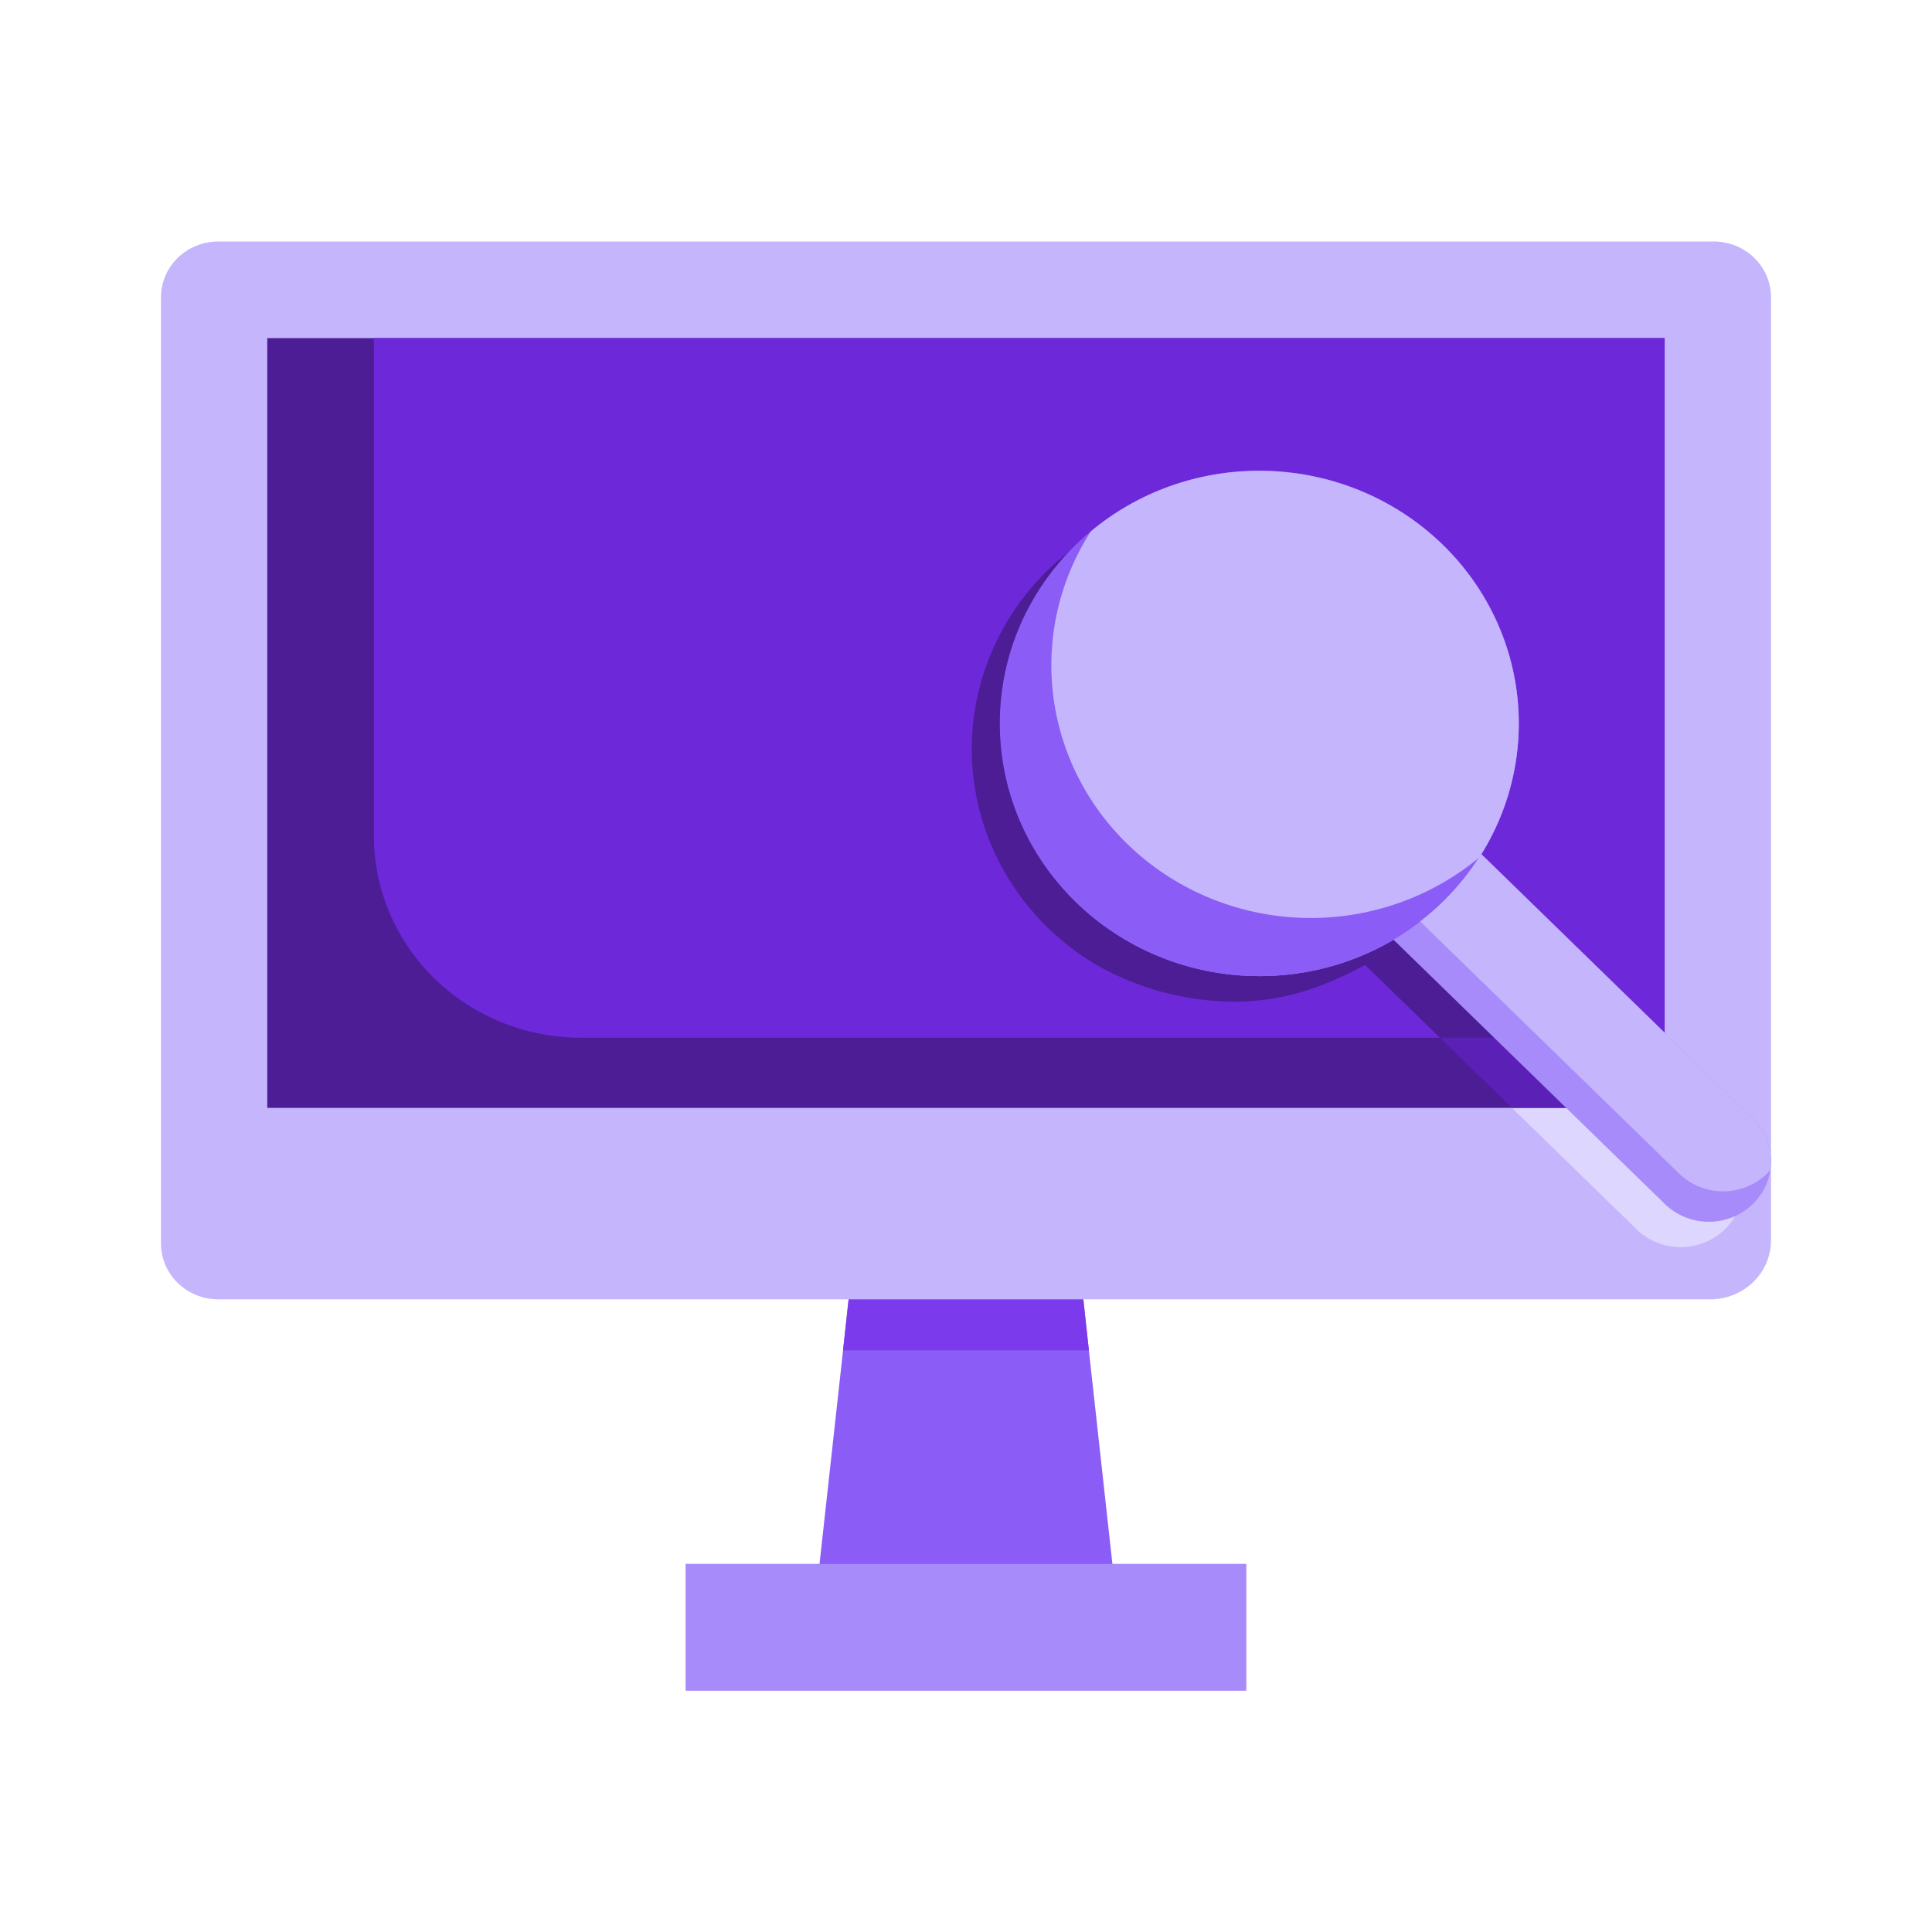
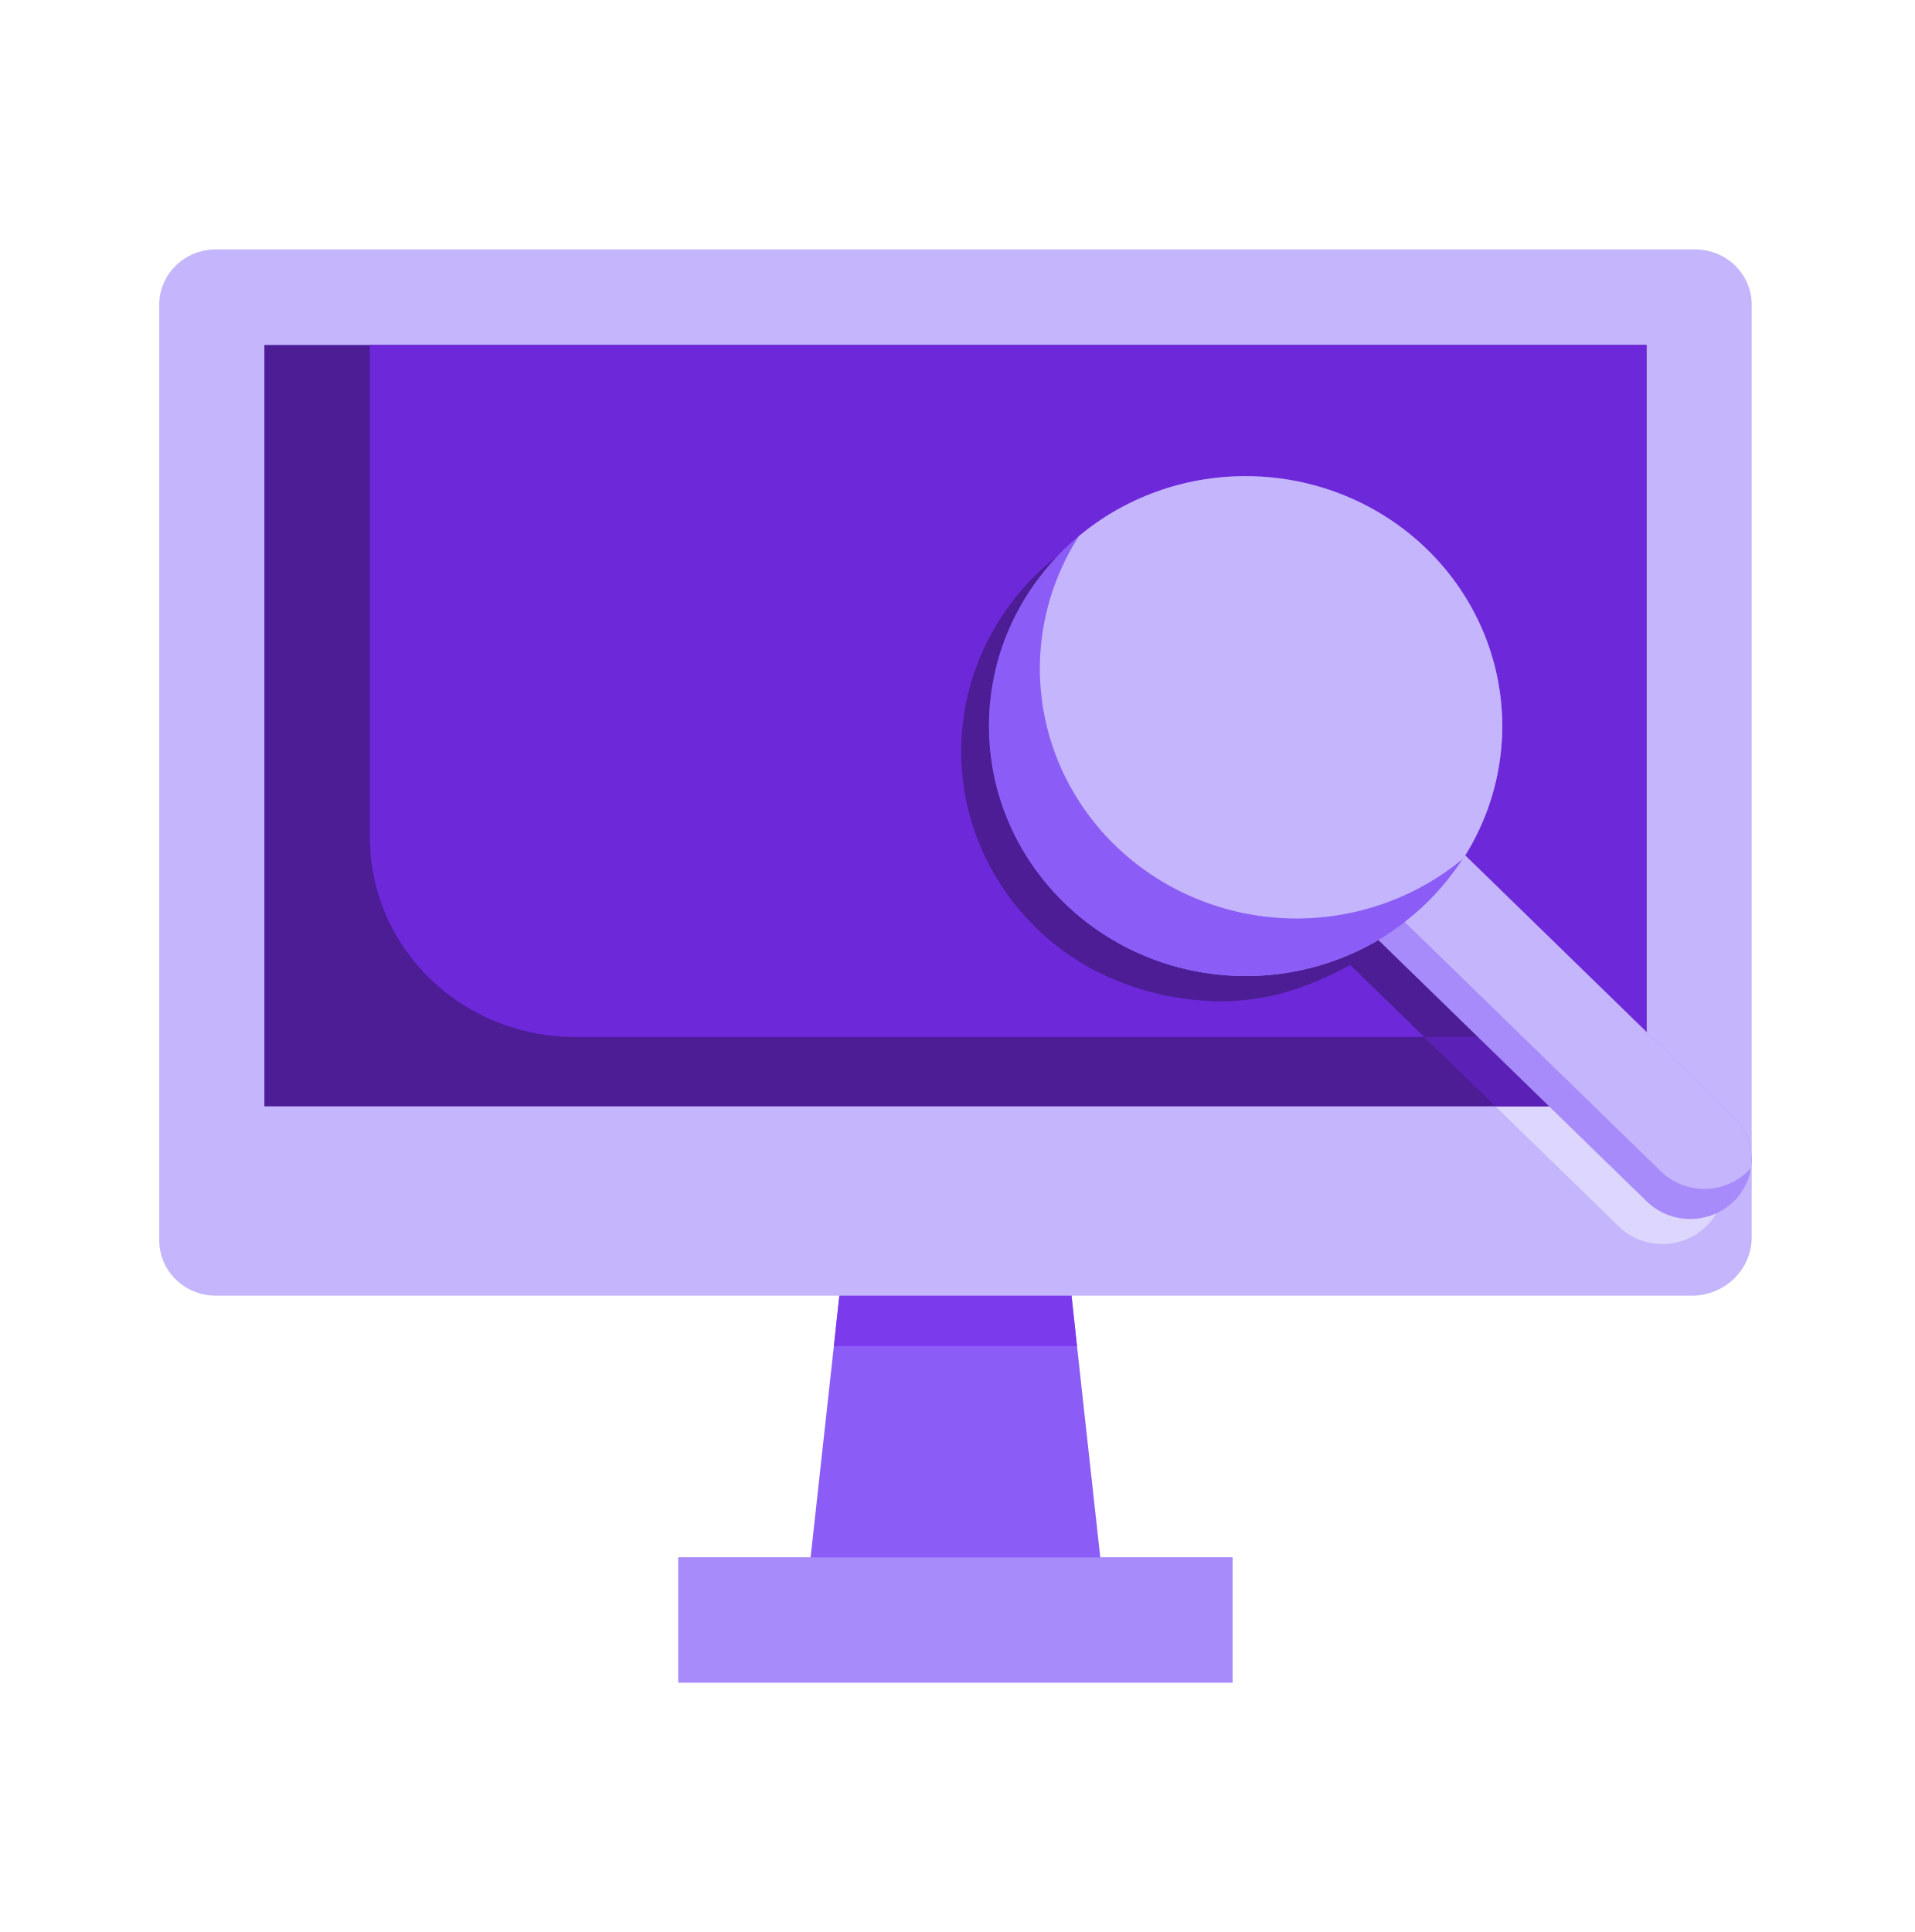
- <svg xmlns="http://www.w3.org/2000/svg" width="136" height="136" viewBox="0 0 136 136" fill="none">
-   <path d="M87.714 110.1V119H48.281V110.1H57.688L59.346 95.052L59.736 91.468V91.397H76.235L76.26 91.468L76.649 95.052L78.307 110.1H87.714Z" fill="#8B5CF6" />
-   <path d="M76.65 95.052H59.346L59.736 91.468V91.397H76.235L76.26 91.468L76.65 95.052Z" fill="#7C3AED" />
-   <path d="M78.297 110.093H48.276V118.99H87.719V110.093H78.297Z" fill="#A78BFA" />
-   <path d="M120.64 17H15.355C14.287 17.003 13.264 17.417 12.511 18.153C11.757 18.889 11.333 19.886 11.333 20.926V87.538C11.333 88.578 11.757 89.575 12.511 90.311C13.264 91.046 14.287 91.461 15.355 91.464H120.397C120.957 91.464 121.513 91.357 122.031 91.148C122.549 90.939 123.02 90.633 123.417 90.246C123.813 89.86 124.128 89.402 124.342 88.897C124.557 88.392 124.667 87.852 124.667 87.305V20.926C124.667 19.885 124.243 18.887 123.488 18.151C122.733 17.415 121.709 17.001 120.64 17Z" fill="#C4B5FD" />
-   <path d="M18.815 23.802H117.18V77.988H18.815V23.802Z" fill="#4C1D95" />
-   <path d="M117.18 23.802V73.051H40.896C37.031 73.049 33.325 71.553 30.593 68.892C27.86 66.231 26.324 62.621 26.322 58.858V23.802H117.18Z" fill="#6D28D9" />
-   <path d="M102.313 61.919C102.344 61.843 102.385 61.772 102.435 61.706V61.682C103.121 60.542 103.677 59.332 104.092 58.074C105.222 54.552 105.201 50.774 104.029 47.264C102.858 43.753 100.596 40.684 97.555 38.482C94.514 36.279 90.845 35.051 87.056 34.968C83.267 34.885 79.545 35.952 76.406 38.019C74.237 39.436 72.415 41.3 71.068 43.478C69.821 45.474 68.99 47.69 68.622 49.999C68.254 52.308 68.357 54.665 68.925 56.935C69.494 59.206 70.516 61.345 71.933 63.23C73.35 65.116 75.135 66.711 77.186 67.924C80.101 69.584 83.411 70.476 86.788 70.511C88.698 70.525 90.595 70.212 92.393 69.585C93.673 69.131 94.912 68.575 96.098 67.924L96.122 67.948L101.362 73.051H113.719C108.406 67.9 102.313 61.943 102.313 61.919Z" fill="#4C1D95" />
-   <path d="M122.542 84.614C122.355 85.355 121.958 86.029 121.396 86.56C120.575 87.35 119.467 87.793 118.313 87.793C117.159 87.793 116.051 87.35 115.23 86.56L106.432 77.992H117.18V76.449L121.396 80.555C121.94 81.072 122.333 81.72 122.535 82.433C122.736 83.147 122.738 83.899 122.542 84.614Z" fill="#DDD6FE" />
-   <path d="M117.18 76.445V77.987H106.432L101.363 73.051H113.719C114.938 74.237 116.132 75.4 117.18 76.445Z" fill="#5B21B6" />
-   <path d="M123.382 78.738L104.28 60.135C106.585 56.419 107.414 52.01 106.61 47.739C105.806 43.469 103.424 39.633 99.914 36.956C96.404 34.279 92.01 32.945 87.559 33.208C83.109 33.47 78.912 35.31 75.76 38.38C72.607 41.45 70.718 45.537 70.448 49.871C70.179 54.205 71.548 58.484 74.297 61.902C77.046 65.32 80.985 67.64 85.37 68.423C89.755 69.206 94.283 68.399 98.099 66.154L117.201 84.759C118.021 85.557 119.133 86.005 120.292 86.005C121.451 86.005 122.562 85.557 123.382 84.759C124.202 83.96 124.663 82.877 124.663 81.748C124.663 80.619 124.202 79.536 123.382 78.738Z" fill="#A78BFA" />
-   <path d="M88.645 68.71C98.732 68.71 106.909 60.746 106.909 50.923C106.909 41.1 98.732 33.137 88.645 33.137C78.558 33.137 70.381 41.1 70.381 50.923C70.381 60.746 78.558 68.71 88.645 68.71Z" fill="#8B5CF6" />
-   <path d="M123.382 78.737L104.265 60.115C103.5 61.34 102.589 62.473 101.552 63.49C101.051 63.977 100.521 64.435 99.966 64.862L118.203 82.618C119.023 83.415 120.134 83.864 121.292 83.864C122.451 83.864 123.562 83.415 124.381 82.618L124.61 82.38C124.713 81.722 124.656 81.049 124.442 80.416C124.229 79.783 123.866 79.208 123.382 78.737Z" fill="#C4B5FD" />
-   <path d="M88.645 33.137C84.293 33.133 80.083 34.648 76.781 37.409C74.469 41.012 73.558 45.302 74.213 49.502C74.867 53.703 77.044 57.536 80.349 60.309C83.654 63.082 87.869 64.612 92.232 64.621C96.595 64.629 100.816 63.117 104.133 60.358C105.863 57.665 106.821 54.571 106.908 51.396C106.995 48.221 106.207 45.081 104.626 42.303C103.045 39.525 100.729 37.209 97.919 35.597C95.109 33.986 91.907 33.136 88.645 33.137Z" fill="#C4B5FD" />
+ <svg xmlns="http://www.w3.org/2000/svg" width="109" height="110" viewBox="0 0 109 110" fill="none">
+   <path d="M70.172 88.68V95.8H38.625V88.68H46.151L47.477 76.642L47.789 73.775V73.718H60.989L61.008 73.775L61.32 76.642L62.646 88.68H70.172Z" fill="#8B5CF6" />
+   <path d="M61.32 76.642H47.477L47.789 73.775V73.718H60.989L61.008 73.775L61.32 76.642Z" fill="#7C3AED" />
+   <path d="M62.638 88.674H38.621V95.792H70.176V88.674H62.638Z" fill="#A78BFA" />
+   <path d="M96.513 14.2H12.284C11.43 14.202 10.612 14.534 10.009 15.123C9.406 15.711 9.067 16.509 9.067 17.34V70.63C9.067 71.462 9.406 72.26 10.009 72.848C10.612 73.437 11.43 73.769 12.284 73.771H96.318C96.766 73.771 97.211 73.685 97.625 73.518C98.04 73.351 98.416 73.106 98.734 72.797C99.051 72.488 99.302 72.121 99.474 71.718C99.646 71.314 99.734 70.881 99.734 70.444V17.34C99.734 16.508 99.394 15.71 98.79 15.121C98.186 14.532 97.367 14.201 96.513 14.2Z" fill="#C4B5FD" />
+   <path d="M15.053 19.642H93.744V62.99H15.053V19.642Z" fill="#4C1D95" />
+   <path d="M93.744 19.642V59.041H32.717C29.625 59.039 26.66 57.842 24.474 55.713C22.288 53.584 21.059 50.697 21.058 47.686V19.642H93.744Z" fill="#6D28D9" />
+   <path d="M81.851 50.135C81.876 50.075 81.908 50.017 81.948 49.965V49.946C82.497 49.034 82.942 48.066 83.274 47.059C84.178 44.241 84.161 41.219 83.224 38.411C82.287 35.603 80.477 33.148 78.044 31.385C75.612 29.623 72.676 28.641 69.645 28.575C66.614 28.508 63.637 29.361 61.125 31.015C59.39 32.149 57.933 33.639 56.855 35.382C55.857 36.979 55.192 38.752 54.898 40.599C54.604 42.446 54.687 44.332 55.141 46.148C55.596 47.964 56.413 49.676 57.547 51.184C58.681 52.692 60.108 53.968 61.749 54.939C64.082 56.267 66.729 56.981 69.431 57.009C70.959 57.02 72.477 56.769 73.915 56.268C74.939 55.905 75.93 55.46 76.879 54.939L76.898 54.958L81.09 59.041H90.975C86.725 54.92 81.851 50.154 81.851 50.135Z" fill="#4C1D95" />
+   <path d="M98.034 68.291C97.885 68.884 97.567 69.423 97.117 69.848C96.46 70.48 95.574 70.835 94.651 70.835C93.728 70.835 92.841 70.48 92.185 69.848L85.146 62.994H93.744V61.76L97.117 65.044C97.553 65.457 97.867 65.976 98.028 66.547C98.189 67.117 98.191 67.719 98.034 68.291Z" fill="#DDD6FE" />
+   <path d="M93.744 61.756V62.99H85.146L81.09 59.041H90.975C91.95 59.99 92.906 60.92 93.744 61.756Z" fill="#5B21B6" />
+   <path d="M98.706 63.59L83.424 48.708C85.269 45.735 85.932 42.208 85.288 38.791C84.645 35.375 82.74 32.306 79.932 30.165C77.124 28.023 73.608 26.956 70.048 27.166C66.488 27.376 63.13 28.848 60.608 31.304C58.086 33.76 56.575 37.03 56.359 40.497C56.144 43.964 57.239 47.388 59.438 50.122C61.638 52.856 64.789 54.712 68.297 55.338C71.805 55.965 75.427 55.319 78.48 53.523L93.762 68.407C94.418 69.045 95.307 69.404 96.234 69.404C97.161 69.404 98.05 69.045 98.706 68.407C99.362 67.768 99.731 66.902 99.731 65.999C99.731 65.095 99.362 64.229 98.706 63.59Z" fill="#A78BFA" />
+   <path d="M70.916 55.568C78.986 55.568 85.528 49.197 85.528 41.339C85.528 33.48 78.986 27.11 70.916 27.11C62.847 27.11 56.305 33.48 56.305 41.339C56.305 49.197 62.847 55.568 70.916 55.568Z" fill="#8B5CF6" />
+   <path d="M98.706 63.59L83.412 48.692C82.8 49.672 82.072 50.578 81.242 51.392C80.841 51.782 80.418 52.148 79.973 52.49L94.563 66.694C95.219 67.332 96.108 67.691 97.034 67.691C97.961 67.691 98.85 67.332 99.506 66.694L99.689 66.504C99.771 65.978 99.725 65.439 99.554 64.933C99.384 64.427 99.093 63.967 98.706 63.59Z" fill="#C4B5FD" />
+   <path d="M70.916 27.11C67.435 27.106 64.067 28.319 61.425 30.527C59.576 33.41 58.847 36.842 59.37 40.202C59.894 43.562 61.635 46.629 64.279 48.847C66.924 51.066 70.296 52.289 73.786 52.296C77.276 52.303 80.653 51.094 83.307 48.886C84.691 46.732 85.457 44.257 85.527 41.717C85.596 39.176 84.966 36.665 83.701 34.442C82.436 32.22 80.584 30.367 78.336 29.078C76.088 27.788 73.526 27.109 70.916 27.11Z" fill="#C4B5FD" />
</svg>
